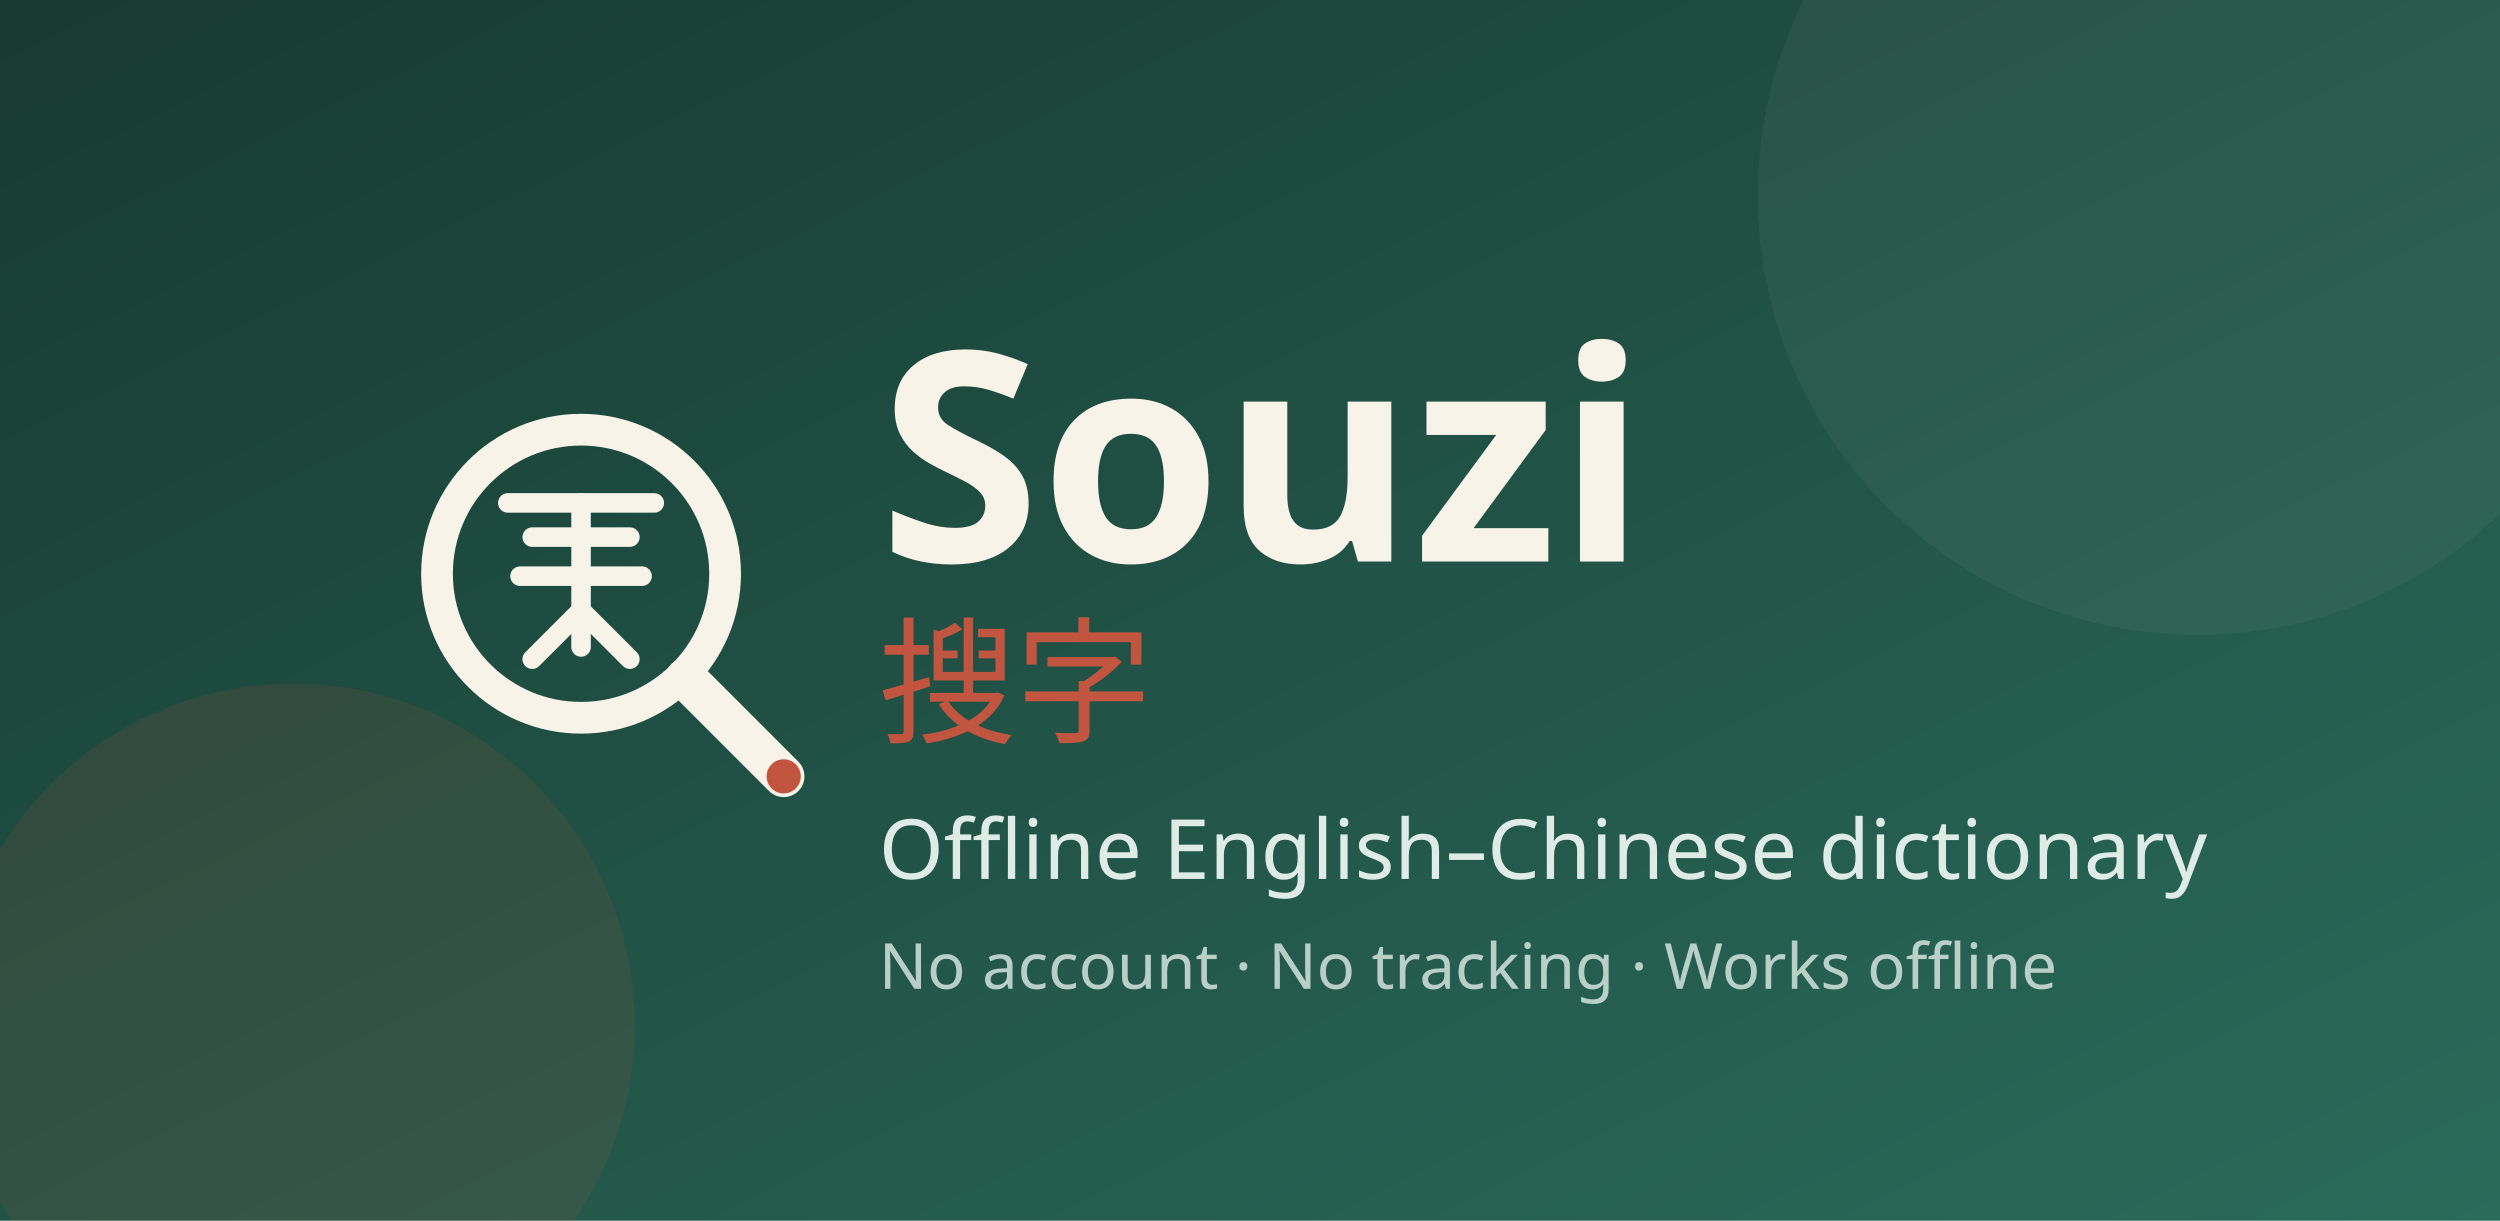
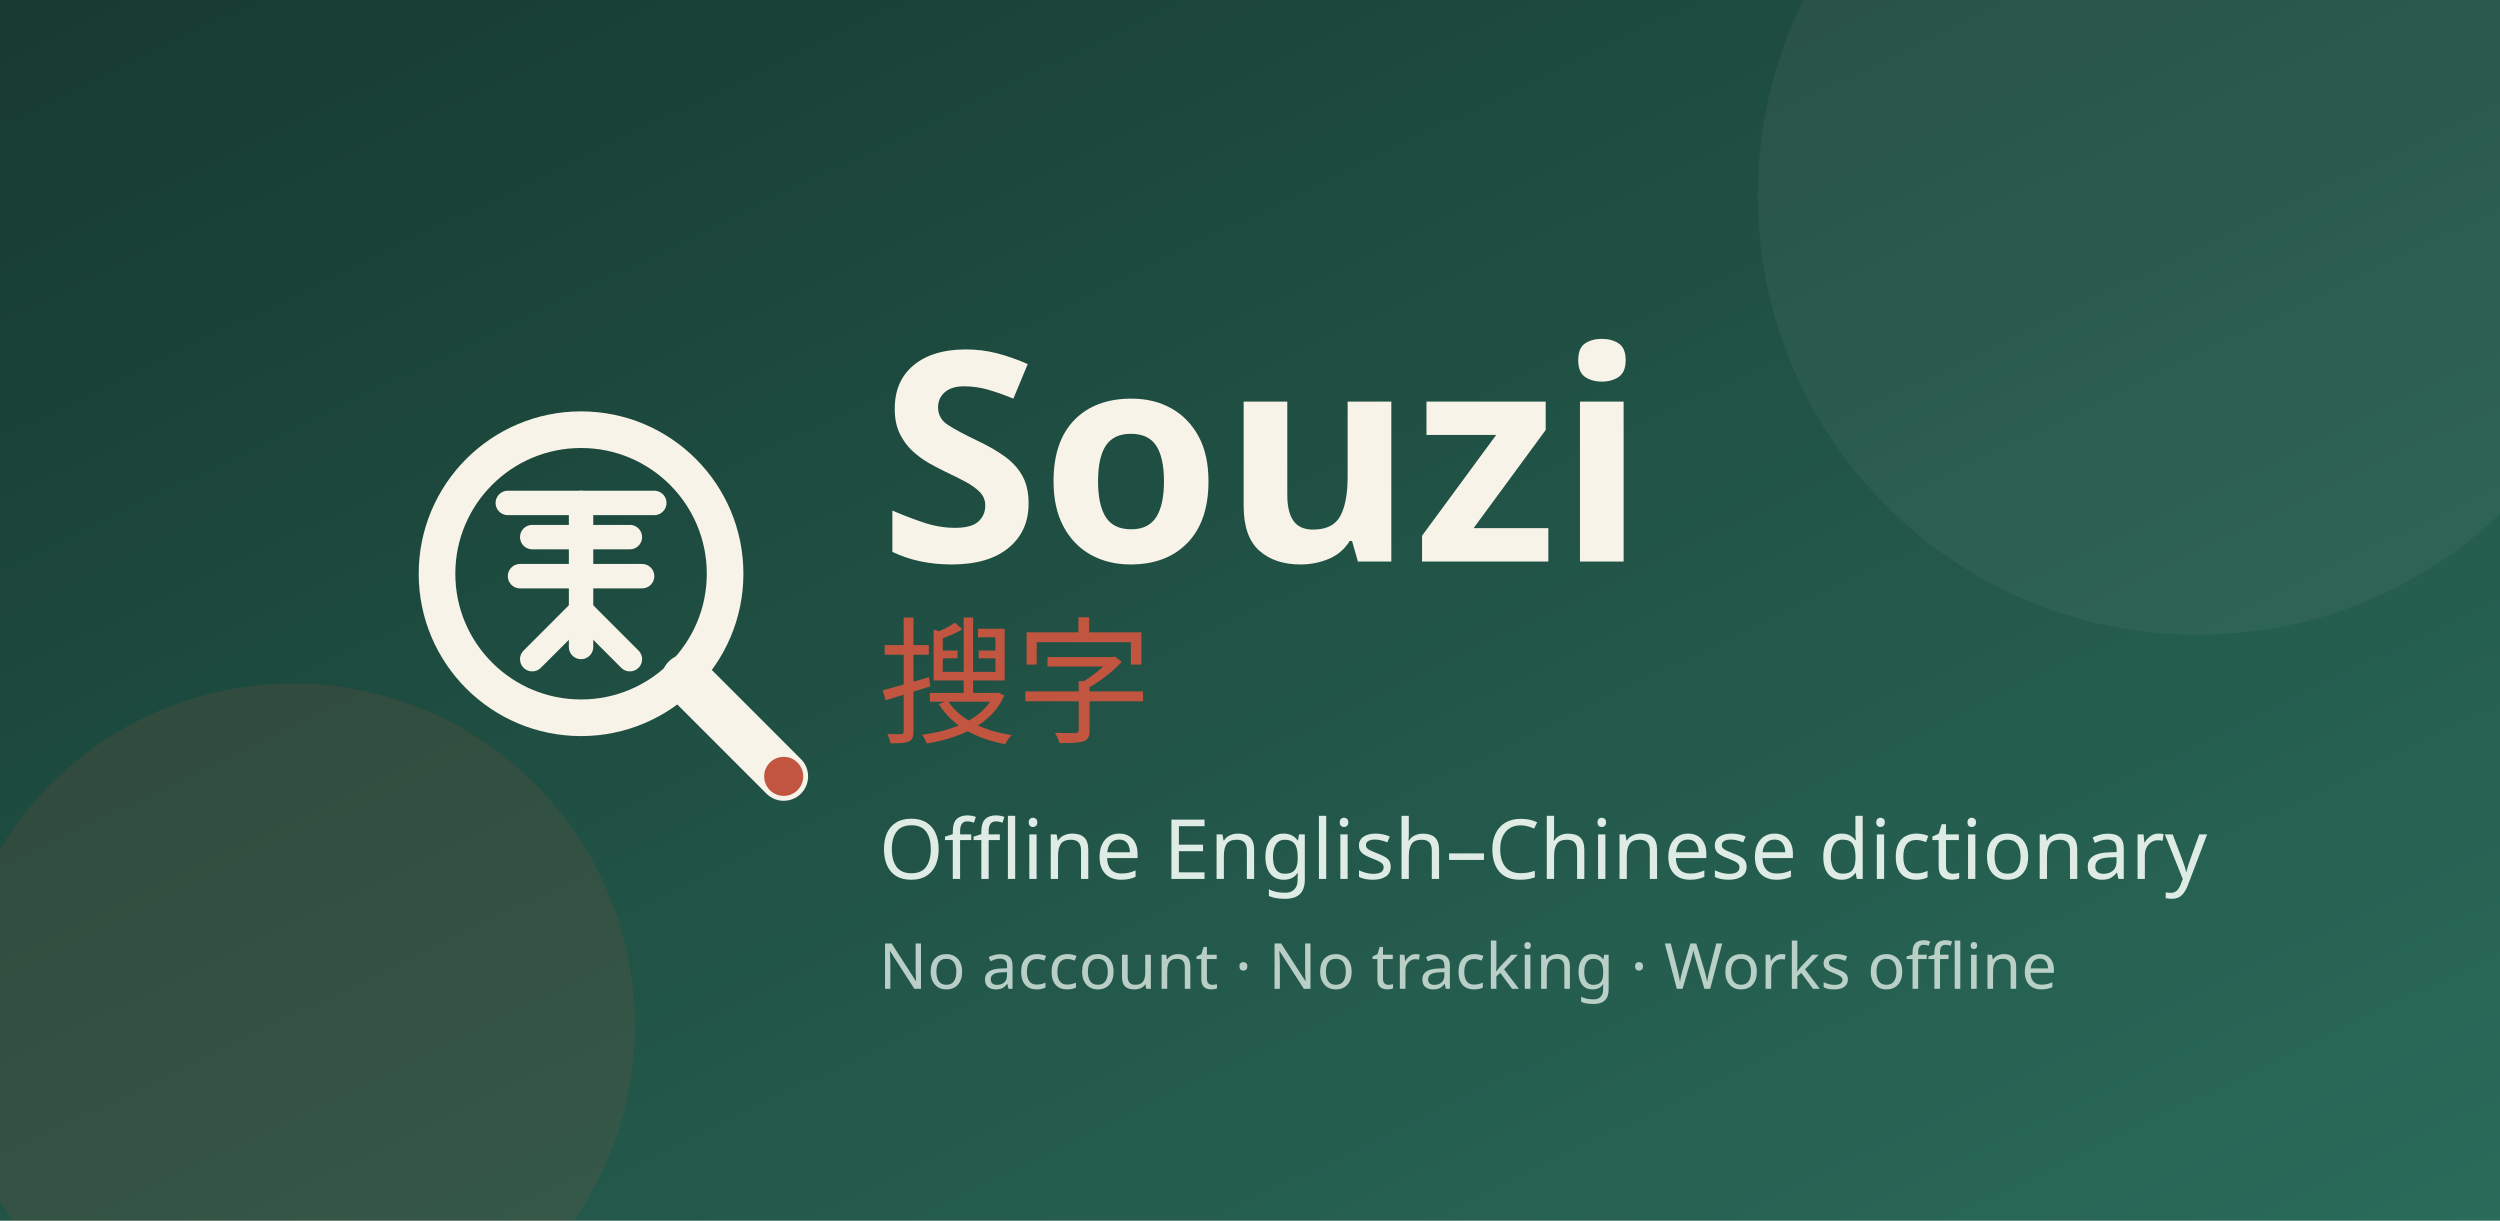
<svg xmlns="http://www.w3.org/2000/svg" viewBox="0 0 1024 500" role="img" aria-label="Souzi feature graphic">
  <defs>
    <linearGradient id="bg" x1="0" y1="0" x2="1" y2="1">
      <stop offset="0" stop-color="#173a31" />
      <stop offset="1" stop-color="#2a6b5a" />
    </linearGradient>
  </defs>
  <rect width="1024" height="500" fill="url(#bg)" />
  <circle cx="900" cy="80" r="180" fill="#f7f3e8" opacity="0.05" />
  <circle cx="120" cy="420" r="140" fill="#c2553f" opacity="0.12" />
  <g transform="translate(120 120) scale(0.5)">
-     <circle cx="236" cy="230" r="118" fill="none" stroke="#f7f3e8" stroke-width="26" stroke-linecap="round" />
-     <line x1="322" y1="316" x2="402" y2="396" stroke="#f7f3e8" stroke-width="34" stroke-linecap="round" />
-     <circle cx="402" cy="396" r="14" fill="#c2553f" />
-     <g stroke="#f7f3e8" stroke-width="16" stroke-linecap="round" stroke-linejoin="round" fill="none">
+     <circle cx="236" cy="230" r="118" fill="none" stroke="#f7f3e8" stroke-width="30" stroke-linecap="round" />
+     <line x1="322" y1="316" x2="402" y2="396" stroke="#f7f3e8" stroke-width="40" stroke-linecap="round" />
+     <circle cx="402" cy="396" r="16" fill="#c2553f" />
+     <g stroke="#f7f3e8" stroke-width="20" stroke-linecap="round" stroke-linejoin="round" fill="none">
      <line x1="176" y1="172" x2="296" y2="172" />
      <line x1="196" y1="200" x2="276" y2="200" />
      <line x1="186" y1="232" x2="286" y2="232" />
      <line x1="236" y1="172" x2="236" y2="290" />
      <line x1="236" y1="260" x2="196" y2="300" />
      <line x1="236" y1="260" x2="276" y2="300" />
    </g>
  </g>
  <text x="360" y="230" font-family="sans-serif" font-size="120" font-weight="700" fill="#f7f3e8">Souzi</text>
  <text x="360" y="300" font-family="sans-serif" font-size="56" font-weight="500" fill="#c2553f">搜字</text>
  <text x="360" y="360" font-family="sans-serif" font-size="34" font-weight="400" fill="#dfece5">Offline English–Chinese dictionary</text>
  <text x="360" y="405" font-family="sans-serif" font-size="26" font-weight="400" fill="#dfece5" opacity="0.8">No account · No tracking · Works offline</text>
</svg>
